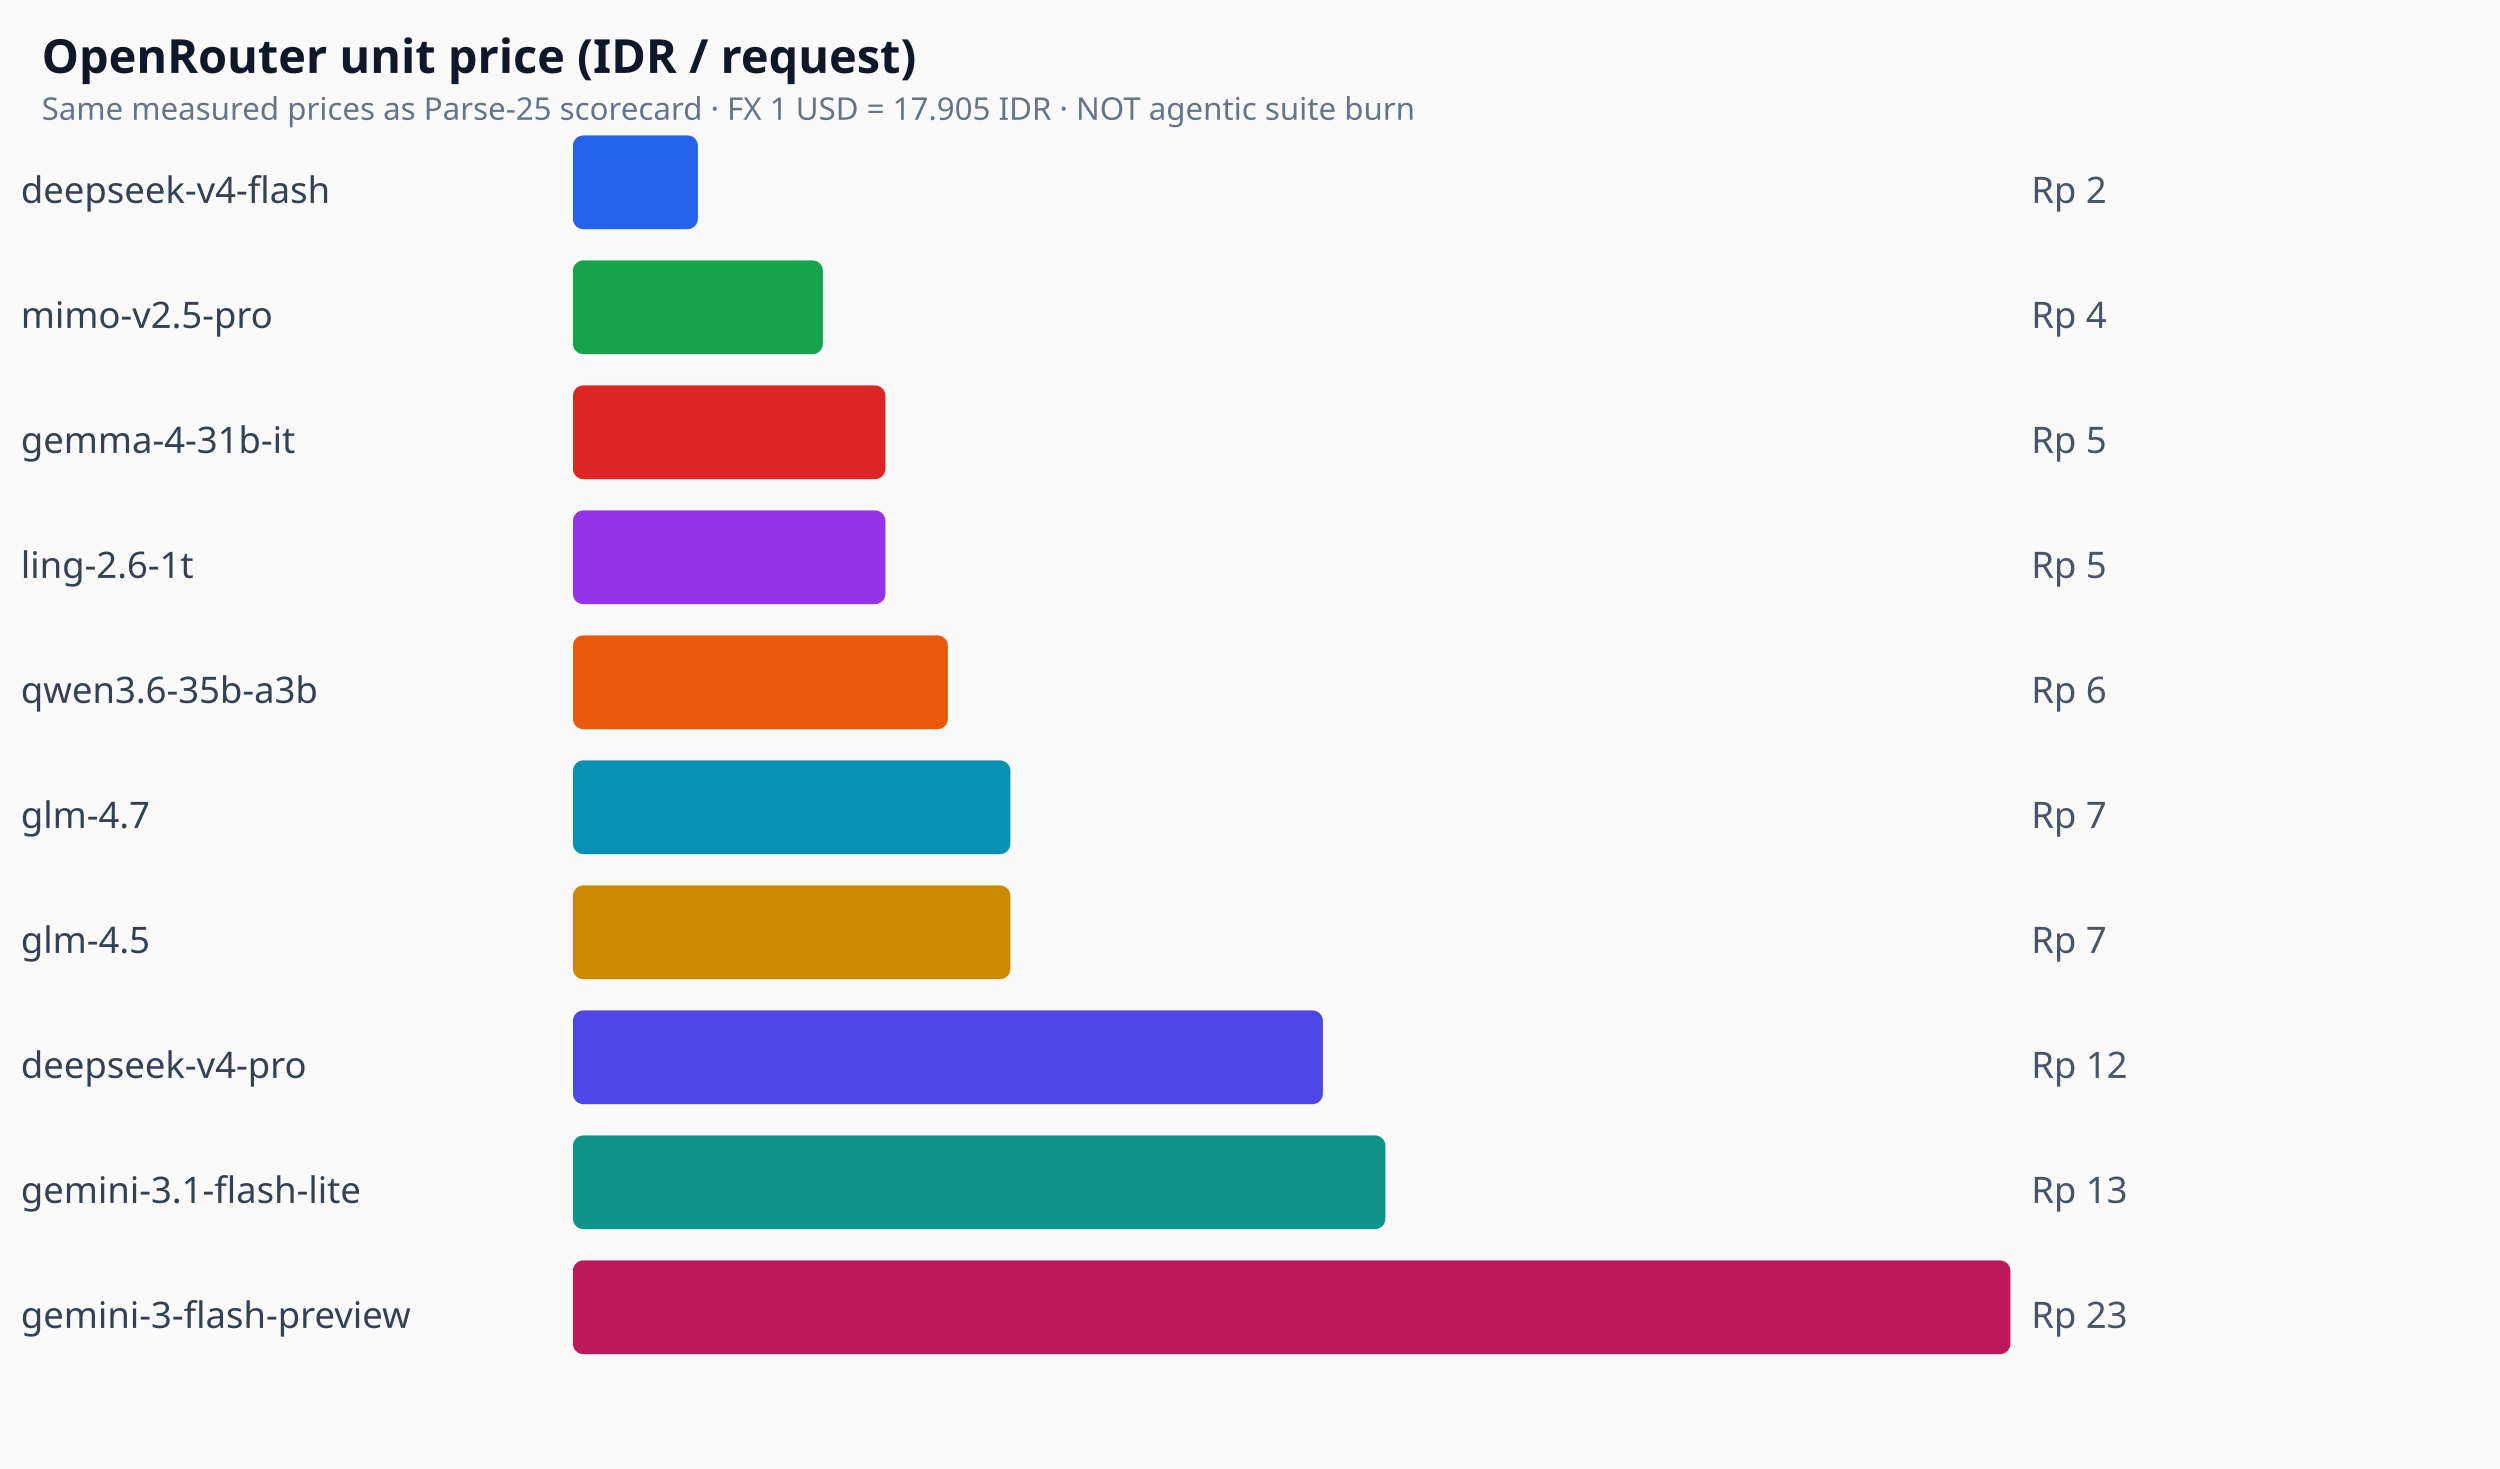
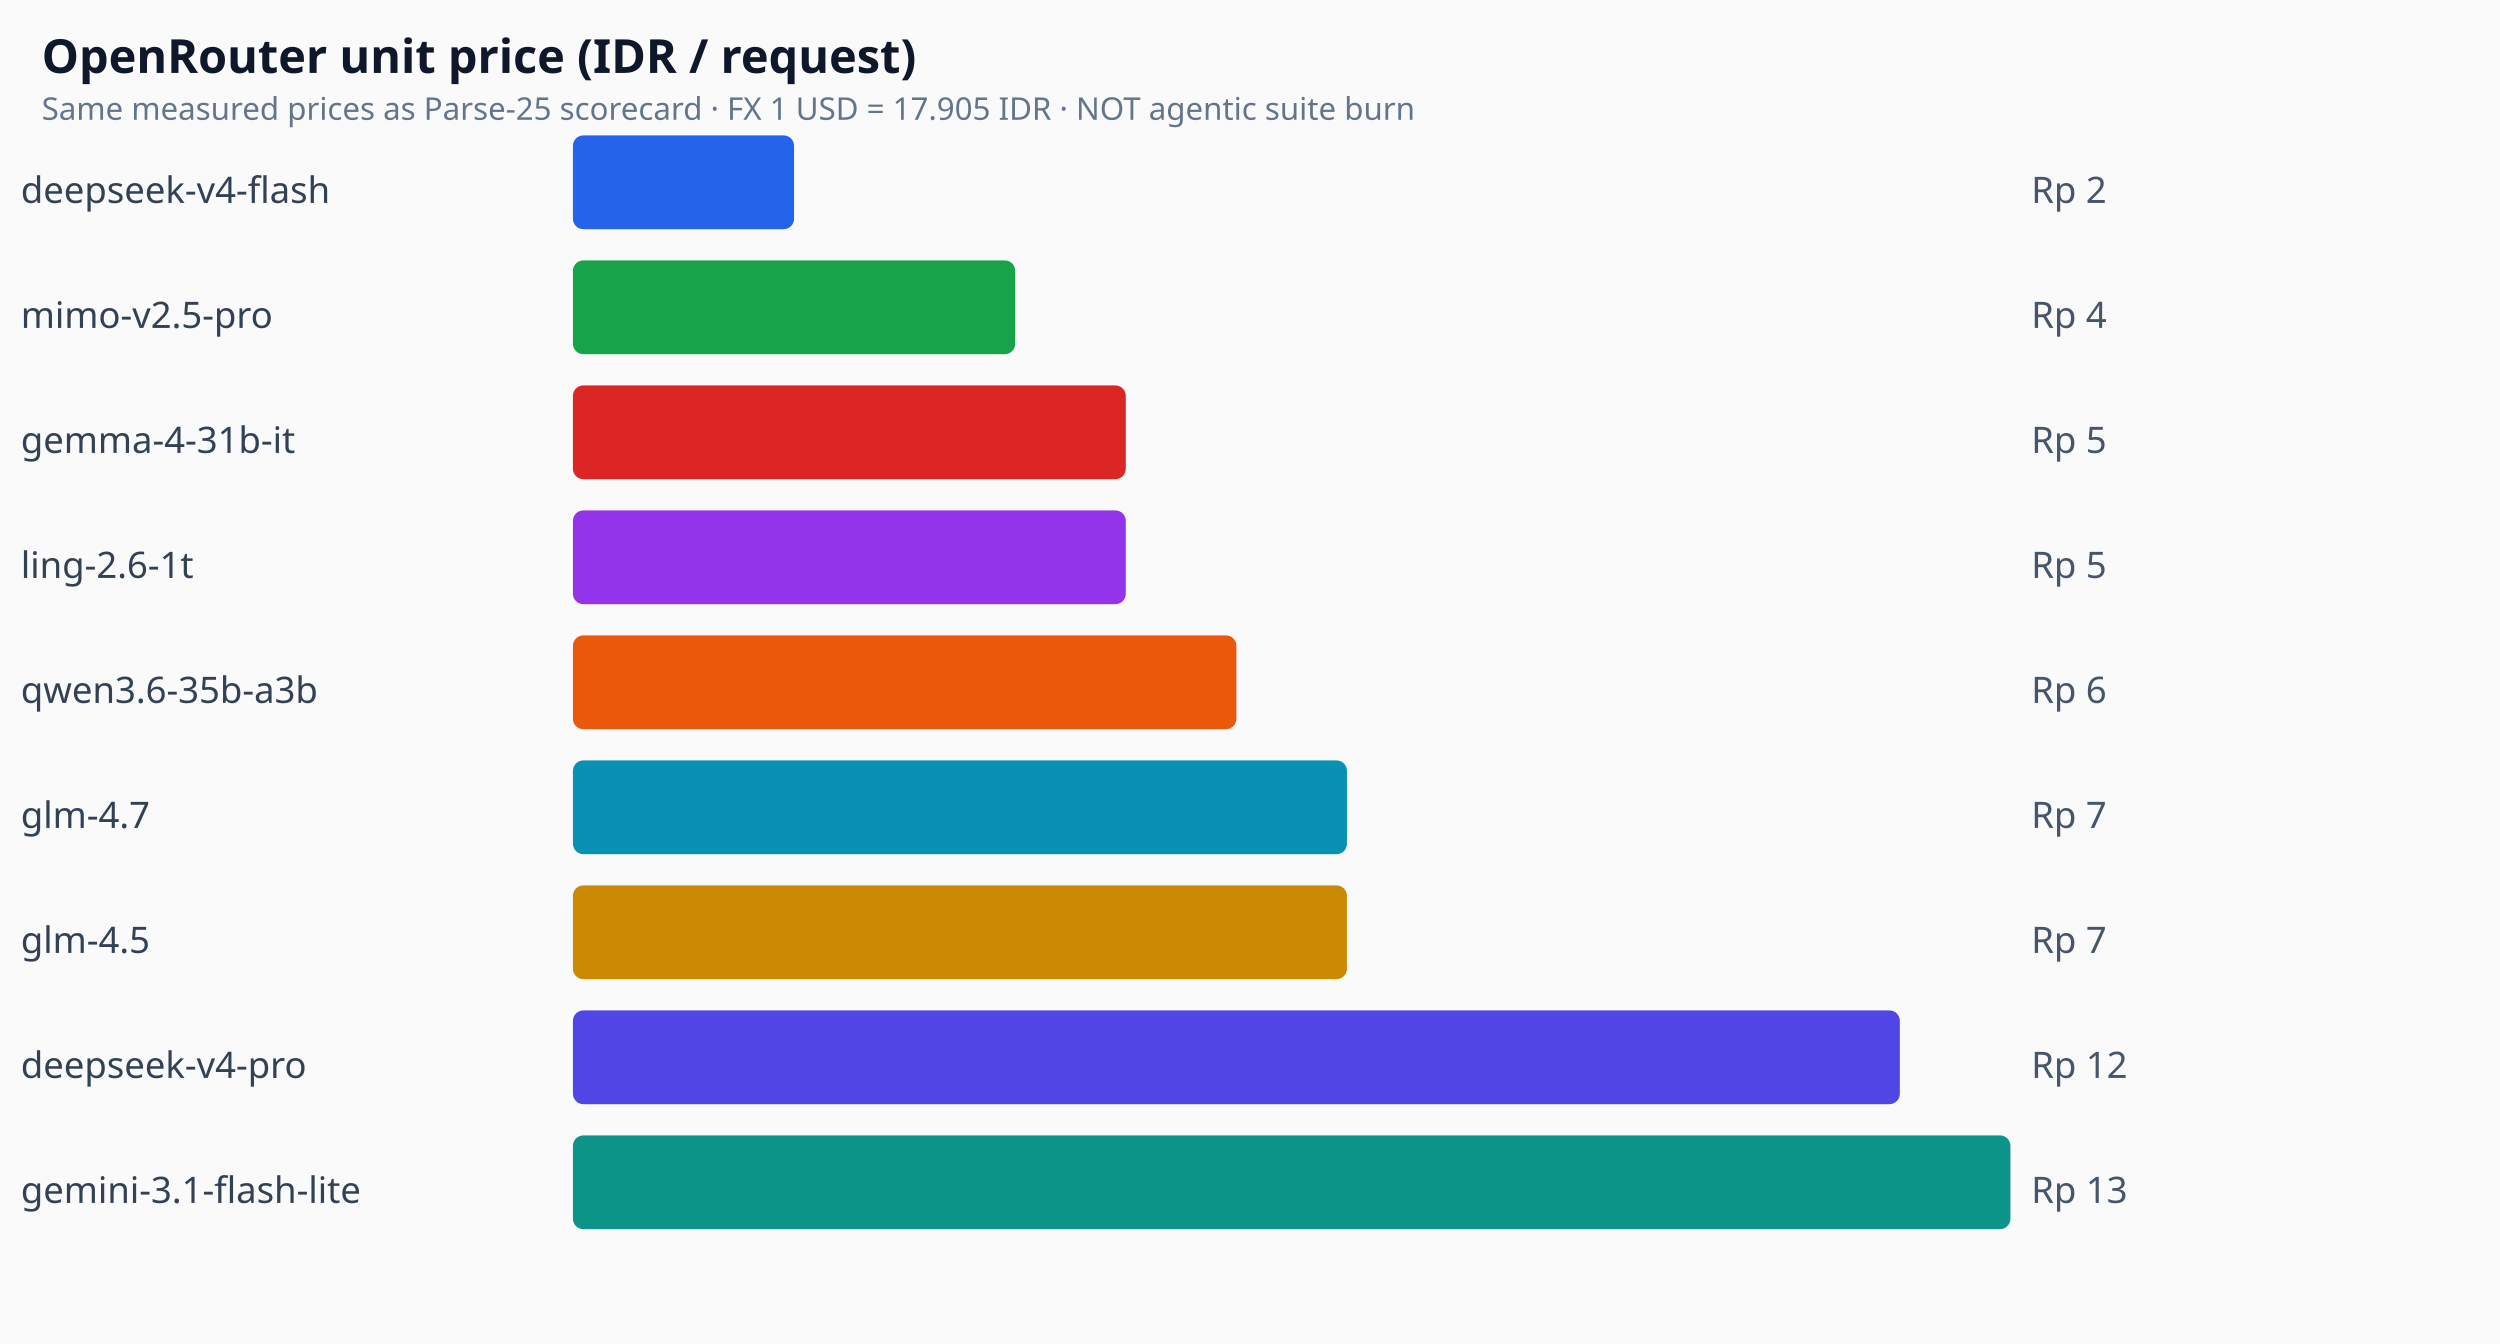
- <svg xmlns="http://www.w3.org/2000/svg" viewBox="0 0 960 564" width="960" height="564">
+ <svg xmlns="http://www.w3.org/2000/svg" viewBox="0 0 960 516" width="960" height="516">
  <style>
    .title { font: 600 18px system-ui, sans-serif; fill: #0f172a; }
    .label { font: 14px system-ui, sans-serif; fill: #334155; }
    .value { font: 14px system-ui, sans-serif; fill: #475569; }
    .sub { font: 12px system-ui, sans-serif; fill: #64748b; }
  </style>
  <rect width="100%" height="100%" fill="#fafafa" />
  <text x="16" y="28" class="title">OpenRouter unit price (IDR / request)</text>
  <text x="16" y="46" class="sub">Same measured prices as Parse-25 scorecard · FX 1 USD = 17.905 IDR · NOT agentic suite burn</text>
  <text x="8" y="77.92" class="label">deepseek-v4-flash</text>
-   <rect x="220" y="52" width="48" height="36" rx="4" fill="#2563eb" />
+   <rect x="220" y="52" width="84.923" height="36" rx="4" fill="#2563eb" />
  <text x="780" y="77.92" class="value">Rp 2</text>
  <text x="8" y="125.92" class="label">mimo-v2.5-pro</text>
-   <rect x="220" y="100" width="96" height="36" rx="4" fill="#16a34a" />
+   <rect x="220" y="100" width="169.846" height="36" rx="4" fill="#16a34a" />
  <text x="780" y="125.92" class="value">Rp 4</text>
  <text x="8" y="173.92" class="label">gemma-4-31b-it</text>
-   <rect x="220" y="148" width="120" height="36" rx="4" fill="#dc2626" />
+   <rect x="220" y="148" width="212.308" height="36" rx="4" fill="#dc2626" />
  <text x="780" y="173.92" class="value">Rp 5</text>
  <text x="8" y="221.92" class="label">ling-2.6-1t</text>
-   <rect x="220" y="196" width="120" height="36" rx="4" fill="#9333ea" />
+   <rect x="220" y="196" width="212.308" height="36" rx="4" fill="#9333ea" />
  <text x="780" y="221.92" class="value">Rp 5</text>
  <text x="8" y="269.92" class="label">qwen3.6-35b-a3b</text>
-   <rect x="220" y="244" width="144" height="36" rx="4" fill="#ea580c" />
+   <rect x="220" y="244" width="254.769" height="36" rx="4" fill="#ea580c" />
  <text x="780" y="269.92" class="value">Rp 6</text>
  <text x="8" y="317.92" class="label">glm-4.7</text>
-   <rect x="220" y="292" width="168" height="36" rx="4" fill="#0891b2" />
+   <rect x="220" y="292" width="297.231" height="36" rx="4" fill="#0891b2" />
  <text x="780" y="317.92" class="value">Rp 7</text>
  <text x="8" y="365.92" class="label">glm-4.5</text>
-   <rect x="220" y="340" width="168" height="36" rx="4" fill="#ca8a04" />
+   <rect x="220" y="340" width="297.231" height="36" rx="4" fill="#ca8a04" />
  <text x="780" y="365.92" class="value">Rp 7</text>
  <text x="8" y="413.92" class="label">deepseek-v4-pro</text>
-   <rect x="220" y="388" width="288" height="36" rx="4" fill="#4f46e5" />
+   <rect x="220" y="388" width="509.538" height="36" rx="4" fill="#4f46e5" />
  <text x="780" y="413.92" class="value">Rp 12</text>
  <text x="8" y="461.92" class="label">gemini-3.1-flash-lite</text>
-   <rect x="220" y="436" width="312" height="36" rx="4" fill="#0d9488" />
+   <rect x="220" y="436" width="552" height="36" rx="4" fill="#0d9488" />
  <text x="780" y="461.92" class="value">Rp 13</text>
-   <text x="8" y="509.92" class="label">gemini-3-flash-preview</text>
-   <rect x="220" y="484" width="552" height="36" rx="4" fill="#be185d" />
-   <text x="780" y="509.92" class="value">Rp 23</text>
</svg>
